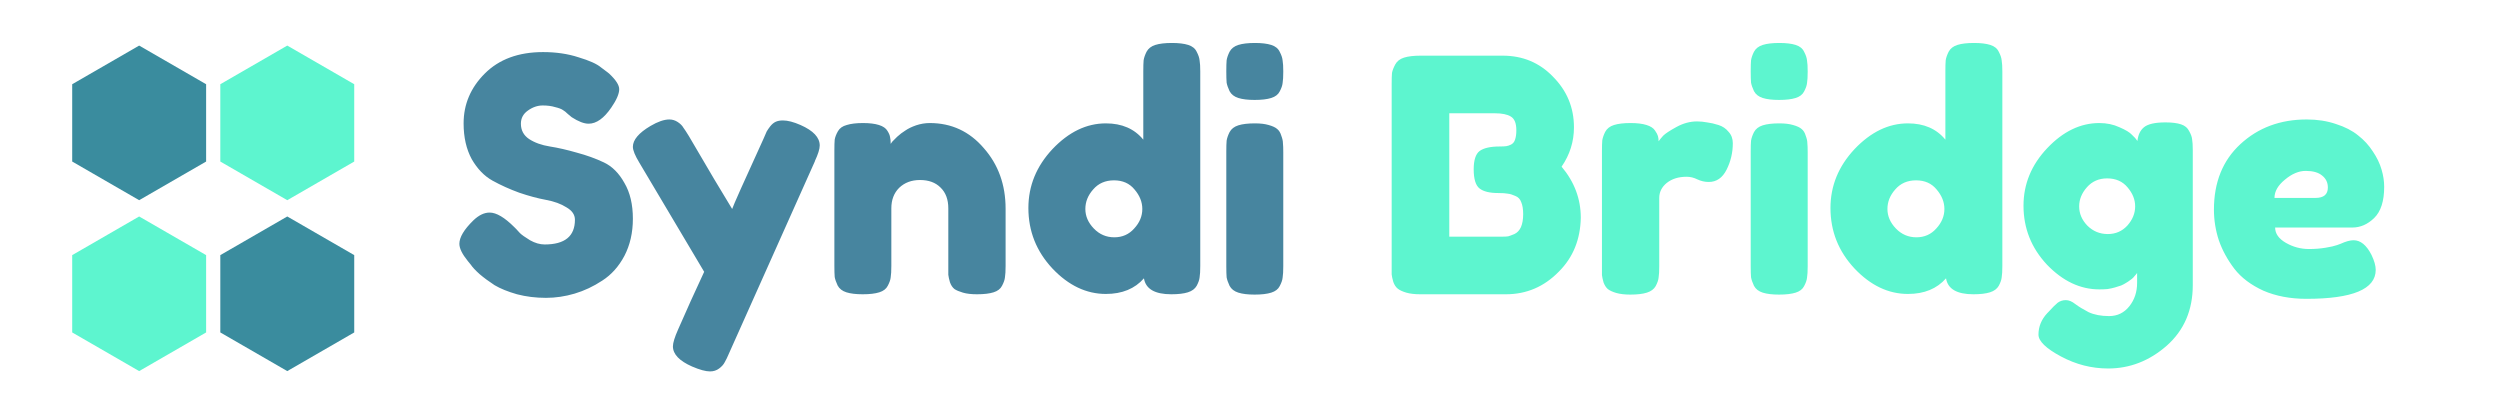
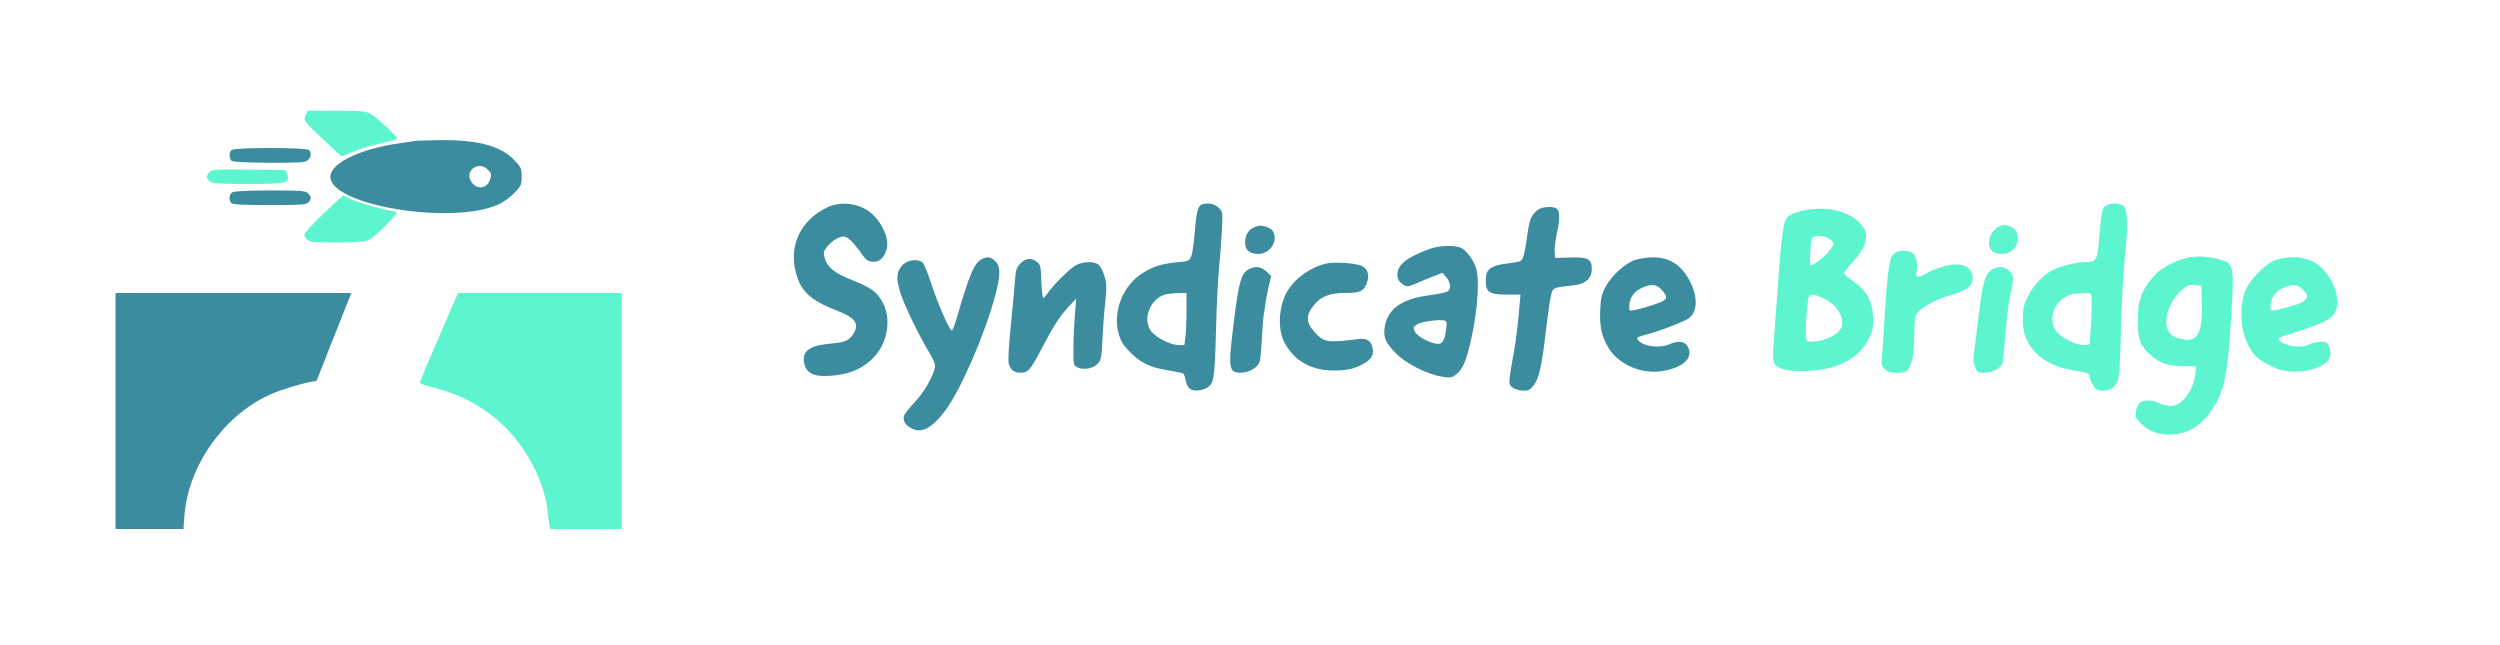
- <svg xmlns="http://www.w3.org/2000/svg" version="1.2" baseProfile="tiny-ps" viewBox="0 0 1536 256" width="1536" height="256">
-   <style>
- 		tspan { white-space:pre }
- 		.shp0 { fill: none } 
- 		.shp1 { fill: #3a8c9e } 
- 		.shp2 { fill: #5df5cf } 
- 	</style>
-   <g id="Graphics">
-     <g id="Logo">
-       <path id="Rectangle" class="shp0" d="M31 28L231 28L231 228L31 228L31 28Z" />
-       <g id="Group">
-         <path id="Combined-Shape" class="shp1" d="M85.5 28L126.64 51.75L126.64 99.25L85.5 123L44.36 99.25L44.36 51.75L85.5 28ZM176.5 133L217.64 156.75L217.64 204.25L176.5 228L135.36 204.25L135.36 156.75L176.5 133Z" />
-         <path id="Combined-Shape" class="shp2" d="M176.5 28L217.64 51.75L217.64 99.25L176.5 123L135.36 99.25L135.36 51.75L176.5 28ZM85.5 133L126.64 156.75L126.64 204.25L85.5 228L44.36 204.25L44.36 156.75L85.5 133Z" />
-       </g>
-     </g>
-     <path id="Syndi Bridge" fill="#47859f" aria-label="Syndi Bridge" d="M289.24 162.6L287.44 160.4Q282.24 154 282.24 149.8Q282.24 143.8 290.84 135.4Q295.84 130.6 300.84 130.6Q307.04 130.6 316.04 139.6L317.04 140.6Q317.84 141.6 319.44 143.2Q321.04 144.8 325.64 147.6Q330.24 150.2 334.64 150.2Q353.24 150.2 353.24 135Q353.24 130.4 348.04 127.4Q343.04 124.2 335.44 122.8Q327.84 121.4 319.04 118.4Q310.24 115.2 302.64 111Q295.04 106.8 289.84 97.8Q284.84 88.6 284.84 75.8Q284.84 58.2 297.84 45.2Q311.04 32 333.64 32Q345.64 32 355.44 35.2Q365.44 38.2 369.24 41.4L373.24 44.4L374.24 45.2Q380.44 51 380.44 54.8Q380.44 59 375.64 66Q368.84 76 361.64 76Q357.44 76 351.24 72Q350.64 71.6 348.84 70Q347.24 68.4 345.84 67.6Q344.44 66.6 341.04 65.8Q337.84 64.8 333.44 64.8Q328.64 64.8 324.24 68Q320.04 71 320.04 76Q320.04 82 325.04 85.4Q330.24 88.8 337.84 90Q345.44 91.2 354.44 93.8Q363.44 96.2 371.04 99.8Q378.64 103.4 383.64 112.4Q388.84 121.2 388.84 134.4Q388.84 147.2 383.64 157.2Q378.44 167 370.04 172.4Q361.84 177.8 353.04 180.4Q344.24 183 335.44 183Q326.04 183 317.64 180.8Q309.24 178.4 303.84 175.2Q298.64 171.8 294.64 168.4Q290.84 165 289.24 162.6ZM491.84 76.8Q503.64 82 503.64 89.4Q503.64 92.6 500.64 99L500.64 99.2Q500.44 99.4 500.44 99.6L448.04 216.8Q446.44 220.6 445.24 222.6Q444.24 224.6 441.84 226.4Q439.44 228.2 436.24 228.2Q432.24 228.2 425.24 225.2Q413.44 220 413.44 212.8Q413.44 209.6 416.64 202.4Q424.04 185.4 432.64 167L392.84 100Q388.84 93.4 388.84 90.2Q388.84 83.8 399.64 77.4Q406.44 73.4 411.24 73.4Q414.04 73.4 416.44 75Q418.84 76.6 419.84 78.4Q421.04 80 423.24 83.6Q440.84 113.8 449.84 128.4Q450.84 125.2 469.04 85.4Q470.44 82.2 471.04 80.8Q471.84 79.4 473.24 77.6Q474.84 75.6 476.64 74.8Q478.44 74 481.04 74Q485.44 74 491.84 76.8ZM571.24 75.6Q591.24 75.6 604.44 91Q617.84 106.2 617.84 128.2L617.84 163.4Q617.84 168 617.44 170.4Q617.24 172.6 615.64 175.6Q614.24 178.4 610.44 179.6Q606.64 180.8 600.24 180.8Q595.04 180.8 591.64 179.8Q588.24 178.8 586.44 177.6Q584.64 176.2 583.64 173.4Q582.84 170.6 582.64 168.8Q582.64 167 582.64 163.2L582.64 128Q582.64 119.8 577.84 115.2Q573.24 110.6 565.24 110.6Q557.44 110.6 552.44 115.4Q547.64 120.2 547.64 128L547.64 163.4Q547.64 168 547.24 170.4Q547.04 172.6 545.44 175.6Q544.04 178.4 540.24 179.6Q536.44 180.8 530.04 180.8Q523.84 180.8 520.04 179.6Q516.24 178.4 514.64 175.4Q513.24 172.4 512.84 170.2Q512.64 167.8 512.64 163.2L512.64 92.4Q512.64 88 512.84 85.8Q513.24 83.4 514.84 80.6Q516.44 77.8 520.24 76.8Q524.04 75.6 530.24 75.6Q536.24 75.6 540.04 76.8Q543.84 78 545.24 80.4Q546.64 82.6 546.84 84.2Q547.24 85.8 547.24 88.4Q547.64 87.8 548.24 87Q549.04 86.2 551.24 84Q553.64 81.8 556.24 80.2Q558.84 78.4 562.84 77Q567.04 75.6 571.24 75.6ZM720.04 26.4Q726.24 26.4 730.04 27.6Q733.84 28.8 735.24 31.8Q736.84 34.8 737.04 37.2Q737.44 39.4 737.44 44L737.44 163.4Q737.44 168 737.04 170.4Q736.84 172.6 735.24 175.6Q733.64 178.4 729.84 179.6Q726.04 180.8 719.64 180.8Q704.44 180.8 702.84 171Q694.44 180.6 679.44 180.6Q661.44 180.6 646.64 165Q631.84 149.2 631.84 127.8Q631.84 107.4 646.64 91.6Q661.64 75.8 679.44 75.8Q694.24 75.8 702.44 85.8L702.44 43.8Q702.44 39.2 702.64 37Q703.04 34.6 704.44 31.8Q706.04 28.8 709.84 27.6Q713.64 26.4 720.04 26.4ZM672.04 140.4Q677.24 145.8 684.64 145.8Q692.04 145.8 696.84 140.4Q701.84 135 701.84 128.4Q701.84 122 697.04 116.4Q692.44 110.8 684.44 110.8Q676.44 110.8 671.64 116.4Q666.84 121.8 666.84 128.4Q666.84 135 672.04 140.4ZM753.44 163.4L753.44 93.2Q753.44 88.6 753.64 86.4Q754.04 84 755.44 81.2Q757.04 78.2 760.84 77Q764.64 75.8 771.04 75.8Q776.04 75.8 779.44 76.8Q783.04 77.8 784.64 79.2Q786.44 80.6 787.24 83.4Q788.24 86 788.24 88Q788.44 89.8 788.44 93.6L788.44 163.6Q788.44 168.2 788.04 170.6Q787.84 172.8 786.24 175.8Q784.84 178.6 781.04 179.8Q777.24 181 770.84 181Q764.64 181 760.84 179.8Q757.04 178.6 755.44 175.6Q754.04 172.6 753.64 170.4Q753.44 168.2 753.44 163.4ZM770.84 61.4Q764.64 61.4 760.84 60.2Q757.04 59 755.44 56Q754.04 53 753.64 50.8Q753.44 48.4 753.44 43.8Q753.44 39.2 753.64 37Q754.04 34.6 755.44 31.8Q757.04 28.8 760.84 27.6Q764.64 26.4 771.04 26.4Q777.24 26.4 781.04 27.6Q784.84 28.8 786.24 31.8Q787.84 34.8 788.04 37.2Q788.44 39.4 788.44 44Q788.44 48.6 788.04 51Q787.84 53.2 786.24 56.2Q784.84 59 781.04 60.2Q777.24 61.4 770.84 61.4Z" />
-     <path id="Syndi Bridge" fill="#000000" aria-label="Syndi Bridge" d="" />
-     <path id="Syndi Bridge" fill="#5df5cf" aria-label="Syndi Bridge" d="M959.44 102.4Q971.24 116.4 971.24 133.8Q970.84 153.8 957.84 166.8Q944.24 180.8 925.24 180.8L872.64 180.8Q867.44 180.8 864.04 179.8Q860.64 178.8 858.84 177.4Q857.04 176 856.04 173.2Q855.24 170.4 855.04 168.6Q855.04 166.6 855.04 162.8L855.04 51.8Q855.04 47 855.24 44.8Q855.64 42.6 857.24 39.6Q858.84 36.6 862.64 35.4Q866.44 34.2 872.84 34.2L923.24 34.2Q941.64 34.2 954.04 47Q967.04 60 967.04 78.2Q967.04 91.4 959.44 102.4ZM935.84 131.6Q935.84 127 934.64 124.2Q933.64 121.4 931.04 120.4Q928.44 119.2 926.44 119Q924.44 118.6 920.44 118.6Q912.64 118.6 909.04 115.8Q905.44 113 905.44 104Q905.44 95.6 909.04 92.8Q912.84 90 921.44 90Q924.04 90 925.44 89.8Q926.84 89.6 928.44 88.8Q930.24 87.8 930.84 85.8Q931.64 83.6 931.64 80Q931.64 73.6 928.24 71.6Q925.04 69.6 918.44 69.6L890.44 69.6L890.44 145.4L923.24 145.4Q925.24 145.4 926.64 145.2Q928.04 144.8 930.44 143.8Q933.04 142.6 934.44 139.6Q935.84 136.4 935.84 131.6ZM1064.64 88Q1064.64 96.6 1060.84 104.2Q1057.04 111.8 1049.84 111.8Q1046.24 111.8 1042.84 110.2Q1039.64 108.6 1036.24 108.6Q1028.84 108.6 1024.04 112.4Q1019.44 116.2 1019.44 121.6L1019.44 163.6Q1019.44 168.2 1019.04 170.6Q1018.84 172.8 1017.24 175.8Q1015.64 178.6 1011.84 179.8Q1008.04 181 1001.64 181Q996.64 181 993.04 180Q989.64 179 987.84 177.6Q986.24 176.2 985.24 173.6Q984.44 170.8 984.24 169Q984.24 167 984.24 163.2L984.24 93Q984.24 88.4 984.44 86.2Q984.84 83.8 986.24 81Q987.84 78 991.64 76.8Q995.44 75.6 1001.84 75.6Q1007.84 75.6 1011.64 76.8Q1015.44 78 1016.84 80.2Q1018.24 82.2 1018.64 83.6Q1019.04 85 1019.04 86.8Q1020.04 85.4 1021.84 83.4Q1023.84 81.4 1030.04 78Q1036.24 74.6 1042.64 74.6Q1045.64 74.6 1048.84 75.2Q1052.04 75.6 1055.84 76.8Q1059.64 78 1062.04 81Q1064.64 83.8 1064.64 88ZM1075.64 163.4L1075.64 93.2Q1075.64 88.6 1075.84 86.4Q1076.24 84 1077.64 81.2Q1079.24 78.2 1083.04 77Q1086.84 75.8 1093.24 75.8Q1098.24 75.8 1101.64 76.8Q1105.24 77.8 1106.84 79.2Q1108.64 80.6 1109.44 83.4Q1110.44 86 1110.44 88Q1110.64 89.8 1110.64 93.6L1110.64 163.6Q1110.64 168.2 1110.24 170.6Q1110.04 172.8 1108.44 175.8Q1107.04 178.6 1103.24 179.8Q1099.44 181 1093.04 181Q1086.84 181 1083.04 179.8Q1079.24 178.6 1077.64 175.6Q1076.24 172.6 1075.84 170.4Q1075.64 168.2 1075.64 163.4ZM1093.04 61.4Q1086.84 61.4 1083.04 60.2Q1079.24 59 1077.64 56Q1076.24 53 1075.84 50.8Q1075.64 48.4 1075.64 43.8Q1075.64 39.2 1075.84 37Q1076.24 34.6 1077.64 31.8Q1079.24 28.8 1083.04 27.6Q1086.84 26.4 1093.24 26.4Q1099.44 26.4 1103.24 27.6Q1107.04 28.8 1108.44 31.8Q1110.04 34.8 1110.24 37.2Q1110.64 39.4 1110.64 44Q1110.64 48.6 1110.24 51Q1110.04 53.2 1108.44 56.2Q1107.04 59 1103.24 60.2Q1099.44 61.4 1093.04 61.4ZM1212.84 26.4Q1219.04 26.4 1222.84 27.6Q1226.64 28.8 1228.04 31.8Q1229.64 34.8 1229.84 37.2Q1230.24 39.4 1230.24 44L1230.24 163.4Q1230.24 168 1229.84 170.4Q1229.64 172.6 1228.04 175.6Q1226.44 178.4 1222.64 179.6Q1218.84 180.8 1212.44 180.8Q1197.24 180.8 1195.64 171Q1187.24 180.6 1172.24 180.6Q1154.24 180.6 1139.44 165Q1124.64 149.2 1124.64 127.8Q1124.64 107.4 1139.44 91.6Q1154.44 75.8 1172.24 75.8Q1187.04 75.8 1195.24 85.8L1195.24 43.8Q1195.24 39.2 1195.44 37Q1195.84 34.6 1197.24 31.8Q1198.84 28.8 1202.64 27.6Q1206.44 26.4 1212.84 26.4ZM1164.84 140.4Q1170.04 145.8 1177.44 145.8Q1184.84 145.8 1189.64 140.4Q1194.64 135 1194.64 128.4Q1194.64 122 1189.84 116.4Q1185.24 110.8 1177.24 110.8Q1169.24 110.8 1164.44 116.4Q1159.64 121.8 1159.64 128.4Q1159.64 135 1164.84 140.4ZM1330.44 75.2Q1336.44 75.2 1340.04 76.4Q1343.64 77.6 1345.04 80.6Q1346.64 83.4 1346.84 85.6Q1347.24 87.8 1347.24 92.4L1347.24 175.2Q1347.24 198.2 1331.24 212.4Q1315.24 226.4 1295.24 226.4Q1280.04 226.4 1266.24 219Q1252.44 211.6 1252.44 205.6Q1252.44 198.2 1257.84 192.4L1258.44 191.8Q1262.24 187.6 1264.24 186Q1266.44 184.4 1269.24 184.4Q1272.04 184.4 1275.04 186.8Q1278.24 189.2 1283.24 191.8Q1288.44 194.2 1295.84 194.2Q1303.44 194.2 1308.24 188.2Q1313.04 182.2 1313.04 173.8L1313.04 167.8L1312.64 168.2Q1312.44 168.6 1311.84 169.2Q1311.44 169.8 1310.64 170.6Q1309.84 171.4 1308.64 172.2Q1307.64 173 1306.24 173.8Q1305.04 174.6 1303.24 175.4Q1301.44 176 1299.44 176.6Q1297.44 177.2 1294.84 177.6Q1292.44 177.8 1289.84 177.8Q1272.24 177.8 1257.64 162.6Q1243.24 147.2 1243.24 126.4Q1243.24 106.4 1257.84 91Q1272.44 75.6 1289.84 75.6Q1296.64 75.6 1302.24 78.2Q1307.84 80.6 1309.84 82.8Q1312.04 84.8 1313.24 86.6Q1313.84 81 1317.24 78.2Q1320.84 75.2 1330.44 75.2ZM1295.04 143.8Q1302.24 143.8 1307.04 138.6Q1311.84 133.2 1311.84 126.8Q1311.84 120.6 1307.24 115.2Q1302.64 109.6 1294.64 109.6Q1287.04 109.6 1282.24 115Q1277.44 120.4 1277.44 126.8Q1277.44 133.4 1282.44 138.6Q1287.64 143.8 1295.04 143.8ZM1464.84 114.8Q1464.84 128 1458.64 134Q1452.64 139.8 1445.24 139.8L1397.84 139.8Q1397.84 145.4 1404.44 149.2Q1411.04 153 1418.64 153Q1424.04 153 1428.84 152.2Q1433.64 151.4 1435.84 150.6L1438.04 149.8Q1442.84 147.6 1446.04 147.6Q1452.44 147.6 1457.04 156.6Q1459.64 162 1459.64 165.8Q1459.64 183.6 1417.04 183.6Q1402.24 183.6 1390.64 178.6Q1379.24 173.4 1372.84 165.2Q1366.44 156.8 1363.24 147.6Q1360.24 138.4 1360.24 128.8Q1360.24 103.6 1376.44 88.6Q1392.84 73.4 1417.24 73.4Q1427.04 73.4 1435.24 76.2Q1443.44 78.8 1448.84 83.2Q1454.24 87.4 1457.84 93Q1461.64 98.6 1463.24 104.2Q1464.84 109.6 1464.84 114.8ZM1397.44 121.6L1422.64 121.6Q1430.24 121.6 1430.24 115.2Q1430.24 110.6 1426.64 107.8Q1423.24 105 1416.64 105Q1410.24 105 1403.84 110.4Q1397.44 115.6 1397.44 121.6Z" />
+ <svg xmlns="http://www.w3.org/2000/svg" version="1.0" width="1536pt" height="396pt" viewBox="0 0 1536 396" preserveAspectRatio="xMidYMid meet">
+   <g transform="translate(0,396) scale(0.1,-0.1)" fill="#000000" stroke="none">
+     <path d="M1878 3254 c-16 -34 -12 -39 114 -157 l106 -98 39 16 c67 29 146 53 226 70 42 9 77 20 77 24 0 14 -134 138 -167 154 -26 14 -64 17 -208 17 l-175 0 -12 -26z" fill="#5df5cf" />
+     <path d="M2550 3094 c-14 -2 -59 -9 -100 -15 -239 -34 -420 -122 -420 -205 0 -176 748 -299 1033 -170 29 13 72 45 97 70 42 44 45 50 45 101 0 51 -3 57 -45 101 -85 88 -222 125 -454 123 -72 -1 -142 -3 -156 -5z m449 -178 c21 -22 22 -28 12 -59 -19 -55 -75 -65 -111 -20 -54 69 39 142 99 79z" fill="#3a8c9e" />
+     <path d="M1422 3038 c-16 -16 -15 -53 1 -66 8 -7 94 -11 231 -12 192 0 221 1 237 16 22 20 24 45 7 62 -17 17 -459 17 -476 0z" fill="#3a8c9e" />
+     <path d="M1287 2902 c-22 -24 -21 -35 1 -55 16 -15 48 -17 233 -17 242 0 262 5 244 57 l-10 28 -226 3 c-209 2 -227 1 -242 -16z" fill="#5df5cf" />
+     <path d="M1428 2779 c-21 -12 -24 -49 -6 -67 9 -9 75 -12 234 -12 189 0 225 2 238 16 21 20 20 37 -2 57 -16 15 -47 17 -233 17 -127 0 -221 -5 -231 -11z" fill="#3a8c9e" />
+     <path d="M1987 2647 c-65 -62 -117 -119 -117 -128 0 -9 8 -23 18 -32 16 -14 43 -17 173 -17 85 0 170 4 189 10 23 6 62 37 114 89 44 44 78 83 75 85 -2 3 -40 12 -83 21 -82 17 -214 61 -230 76 -6 5 -12 9 -15 9 -4 -1 -59 -51 -124 -113z" fill="#5df5cf" />
+     <path d="M5083 2686 c-159 -76 -234 -225 -196 -389 28 -124 88 -181 261 -248 103 -39 130 -76 100 -132 -19 -37 -48 -56 -94 -62 -24 -3 -65 -8 -90 -11 -99 -12 -140 -53 -122 -121 13 -50 51 -73 118 -73 140 0 241 39 316 123 80 89 100 231 47 329 -36 65 -69 90 -188 137 -109 44 -150 77 -167 133 -10 34 -9 42 8 65 26 35 62 60 96 69 30 7 60 -19 122 -106 26 -37 38 -46 67 -48 41 -4 72 24 87 78 20 74 -47 200 -132 246 -72 39 -163 44 -233 10z" fill="#3a8c9e" />
+     <path d="M7382 2703 c-23 -9 -33 -54 -42 -175 -5 -64 -14 -129 -22 -145 -12 -26 -19 -29 -83 -34 -91 -9 -139 -22 -202 -59 -132 -76 -200 -241 -159 -385 14 -45 29 -69 69 -109 66 -66 124 -94 232 -111 47 -8 89 -17 94 -19 5 -3 12 -21 15 -41 4 -19 14 -41 22 -50 19 -19 67 -19 103 -1 50 26 54 49 62 356 4 157 13 330 19 385 6 55 13 155 17 222 6 121 6 121 -20 147 -25 25 -70 33 -105 19z m-92 -650 c0 -60 -3 -132 -6 -160 l-7 -53 -36 0 c-47 0 -133 42 -166 82 -58 69 -12 200 81 228 16 4 53 9 82 9 l52 1 0 -107z" fill="#3a8c9e" />
+     <path d="M12937 2696 c-23 -18 -25 -28 -42 -225 -9 -108 -18 -121 -78 -121 -57 0 -155 -24 -207 -50 -53 -27 -116 -92 -145 -151 -33 -64 -36 -77 -37 -161 -1 -155 119 -273 308 -303 95 -16 104 -19 104 -43 0 -9 9 -32 20 -49 16 -27 26 -33 56 -33 47 0 70 14 91 53 14 27 18 80 24 322 4 160 15 360 24 445 21 192 18 296 -10 316 -24 18 -84 18 -108 0z m-86 -558 c1 -38 -2 -171 -5 -198 -2 -14 -4 -42 -5 -62 -1 -37 -2 -38 -39 -38 -48 0 -133 42 -167 82 -47 56 -29 151 37 202 36 26 59 33 131 35 42 1 47 -1 48 -21z" fill="#5df5cf" />
+     <path d="M9475 2683 c-30 -7 -63 -42 -74 -77 -6 -17 -15 -69 -21 -114 -12 -90 -22 -126 -39 -136 -6 -4 -45 -11 -87 -16 -84 -9 -121 -33 -124 -80 -7 -93 12 -110 126 -110 l86 0 -7 -77 c-10 -127 -24 -231 -46 -346 -11 -59 -18 -115 -14 -126 7 -23 46 -41 90 -41 27 0 39 7 58 33 35 47 50 115 82 392 9 72 20 147 26 167 10 40 14 42 128 54 83 8 121 41 121 103 0 60 -26 73 -137 69 l-88 -3 -3 38 c-2 21 4 69 12 107 22 96 21 147 -3 160 -20 10 -51 11 -86 3z" fill="#3a8c9e" />
+     <path d="M11092 2669 c-62 -11 -108 -32 -120 -57 -18 -33 -31 -149 -51 -437 -11 -159 -23 -321 -26 -358 -3 -41 -1 -76 6 -88 18 -34 70 -49 168 -49 210 0 358 74 419 210 20 46 23 66 20 126 -6 98 -43 163 -120 215 -32 22 -58 44 -58 49 0 5 20 32 45 60 103 116 117 183 52 250 -72 73 -200 104 -335 79z m152 -180 c24 -19 25 -22 12 -47 -20 -39 -107 -112 -132 -112 -9 0 0 153 10 168 12 20 81 14 110 -9z m-38 -363 c88 -41 137 -134 100 -191 -22 -34 -88 -66 -151 -72 -49 -5 -53 -4 -58 18 -7 30 6 240 17 257 11 18 35 15 92 -12z" fill="#5df5cf" />
+     <path d="M7725 2571 c-51 -15 -75 -48 -75 -105 0 -43 28 -66 83 -66 73 0 125 88 85 143 -16 21 -66 36 -93 28z" fill="#3a8c9e" />
+     <path d="M12293 2573 c-36 -7 -73 -59 -73 -103 0 -48 27 -70 83 -70 98 0 134 138 44 170 -16 5 -30 9 -31 9 -1 -1 -11 -4 -23 -6z" fill="#5df5cf" />
+     <path d="M8785 2431 c-107 -39 -171 -78 -189 -116 -21 -44 -11 -83 27 -105 24 -13 30 -12 79 9 29 13 77 33 107 44 l54 21 23 -28 c27 -31 31 -68 10 -85 -8 -7 -59 -18 -114 -25 -177 -23 -264 -89 -276 -209 -5 -55 10 -86 72 -149 58 -60 187 -126 275 -141 57 -9 66 -9 89 9 36 26 56 63 78 143 51 183 75 424 50 510 -13 47 -58 110 -91 127 -38 19 -134 17 -194 -5z m100 -495 c-10 -75 -26 -96 -67 -87 -54 13 -113 48 -126 75 -10 23 -9 28 14 43 25 16 133 32 167 24 16 -3 18 -10 12 -55z" fill="#3a8c9e" />
+     <path d="M11648 2409 c-10 -5 -22 -18 -27 -27 -14 -27 -30 -158 -41 -352 -5 -96 -13 -207 -16 -246 -6 -66 -4 -73 17 -93 17 -16 35 -21 76 -21 45 0 55 4 69 25 24 36 33 88 35 195 2 143 3 147 73 191 33 22 85 46 116 55 137 38 170 61 170 122 0 38 -31 69 -77 76 -47 8 -142 -16 -200 -50 -58 -34 -76 -32 -68 6 11 51 -3 106 -31 119 -31 14 -73 14 -96 0z" fill="#5df5cf" />
+     <path d="M13440 2376 c-59 -13 -126 -45 -177 -83 -35 -27 -101 -118 -106 -148 -2 -11 -8 -29 -13 -40 -5 -11 -9 -65 -9 -120 1 -116 13 -148 79 -207 53 -49 112 -68 204 -68 l75 0 -5 -49 c-8 -82 -63 -168 -121 -190 -26 -10 -78 -2 -114 17 -29 16 -84 15 -106 -3 -10 -7 -21 -31 -24 -52 -4 -34 -1 -43 28 -72 49 -48 104 -71 173 -71 109 0 189 44 260 143 73 103 98 201 115 447 31 451 31 458 -52 483 -75 23 -144 27 -207 13z m88 -271 c6 -183 -22 -243 -108 -231 -51 7 -76 20 -96 51 -38 58 0 180 77 250 35 31 46 36 82 33 l42 -3 3 -100z" fill="#5df5cf" />
+     <path d="M6030 2367 c-44 -22 -76 -99 -151 -359 -12 -43 -26 -78 -31 -78 -14 0 -84 158 -125 283 -20 61 -43 120 -51 130 -25 29 -93 23 -126 -11 -40 -42 -42 -84 -12 -177 27 -82 116 -264 180 -369 26 -44 34 -66 30 -85 -15 -62 -68 -153 -124 -212 -34 -35 -63 -73 -66 -85 -8 -32 10 -59 51 -78 60 -29 122 5 201 109 95 124 248 478 310 714 32 123 32 174 -1 206 -27 28 -48 31 -85 12z" fill="#3a8c9e" />
+     <path d="M10046 2363 c-62 -21 -143 -95 -181 -164 -23 -44 -30 -69 -33 -138 -6 -104 9 -172 53 -242 61 -98 197 -157 320 -140 140 20 209 88 159 159 -18 26 -56 29 -107 7 -65 -27 -161 -14 -194 27 -11 13 -4 18 55 33 67 18 193 65 244 91 60 31 73 111 35 205 -50 120 -131 180 -241 178 -34 0 -83 -8 -110 -16z m150 -171 c12 -9 27 -27 34 -40 10 -20 9 -26 -7 -38 -18 -13 -117 -46 -180 -59 -31 -6 -33 -5 -33 20 0 50 25 91 71 113 53 26 87 27 115 4z" fill="#3a8c9e" />
+     <path d="M13986 2364 c-60 -19 -148 -104 -186 -179 -35 -70 -39 -211 -8 -294 40 -107 65 -133 178 -188 72 -34 177 -36 262 -4 79 31 104 74 76 136 -9 21 -18 25 -52 25 -23 -1 -52 -7 -66 -15 -47 -27 -141 -16 -183 22 -16 15 -11 18 75 45 169 53 228 80 254 113 64 84 -9 270 -129 330 -60 29 -142 33 -221 9z m156 -177 c63 -53 37 -84 -100 -118 -96 -24 -92 -24 -92 6 0 50 26 91 71 113 57 27 88 27 121 -1z" fill="#5df5cf" />
+     <path d="M6270 2342 c-25 -25 -29 -38 -34 -108 -3 -43 -15 -169 -26 -279 -11 -110 -17 -211 -13 -225 10 -42 33 -60 74 -60 47 0 62 18 143 175 62 118 99 174 159 239 l39 41 -8 -105 c-5 -58 -9 -150 -9 -205 0 -99 0 -100 27 -113 37 -17 96 -6 124 25 19 20 22 38 27 141 3 64 10 167 17 229 10 97 10 118 -4 167 -10 32 -25 61 -38 71 -31 21 -91 19 -137 -4 -36 -19 -144 -126 -177 -176 -9 -14 -20 -25 -24 -25 -5 0 -10 45 -12 101 -3 92 -5 103 -27 120 -33 27 -68 24 -101 -9z" fill="#3a8c9e" />
+     <path d="M8150 2341 c-93 -20 -188 -86 -237 -164 -55 -88 -66 -232 -24 -316 63 -123 174 -183 329 -177 58 2 92 9 134 28 67 31 91 62 82 106 -10 51 -35 66 -96 58 -179 -23 -204 -19 -259 41 -57 62 -58 107 -3 172 42 51 95 71 187 71 92 0 114 9 133 57 20 48 10 89 -27 108 -34 18 -168 28 -219 16z" fill="#3a8c9e" />
+     <path d="M7668 2303 c-42 -26 -56 -75 -84 -295 -40 -316 -37 -338 40 -338 51 0 106 33 116 70 4 14 10 79 13 145 4 66 9 130 11 142 3 11 8 43 11 70 4 26 13 75 21 108 l14 60 -30 28 c-35 31 -72 34 -112 10z" fill="#3a8c9e" />
+     <path d="M12238 2303 c-42 -26 -57 -78 -83 -297 -14 -110 -27 -216 -29 -235 -3 -18 1 -49 9 -67 13 -31 18 -34 57 -34 52 0 106 30 112 62 3 13 10 88 16 168 6 80 19 188 30 240 25 121 25 126 -5 155 -28 29 -68 32 -107 8z" fill="#5df5cf" />
+     <path d="M710 1435 l0 -725 209 0 208 0 6 82 c25 315 252 629 543 751 64 27 178 61 234 71 l35 6 74 188 c41 103 89 224 107 270 l33 82 -725 0 -724 0 0 -725z" fill="#3a8c9e" />
+     <path d="M2697 1890 c-64 -148 -117 -274 -117 -279 0 -6 19 -15 43 -21 180 -46 280 -92 402 -185 179 -137 320 -382 341 -595 3 -30 7 -65 10 -77 l4 -23 220 0 220 0 0 725 0 725 -503 0 -503 0 -117 -270z" fill="#5df5cf" />
  </g>
</svg>
